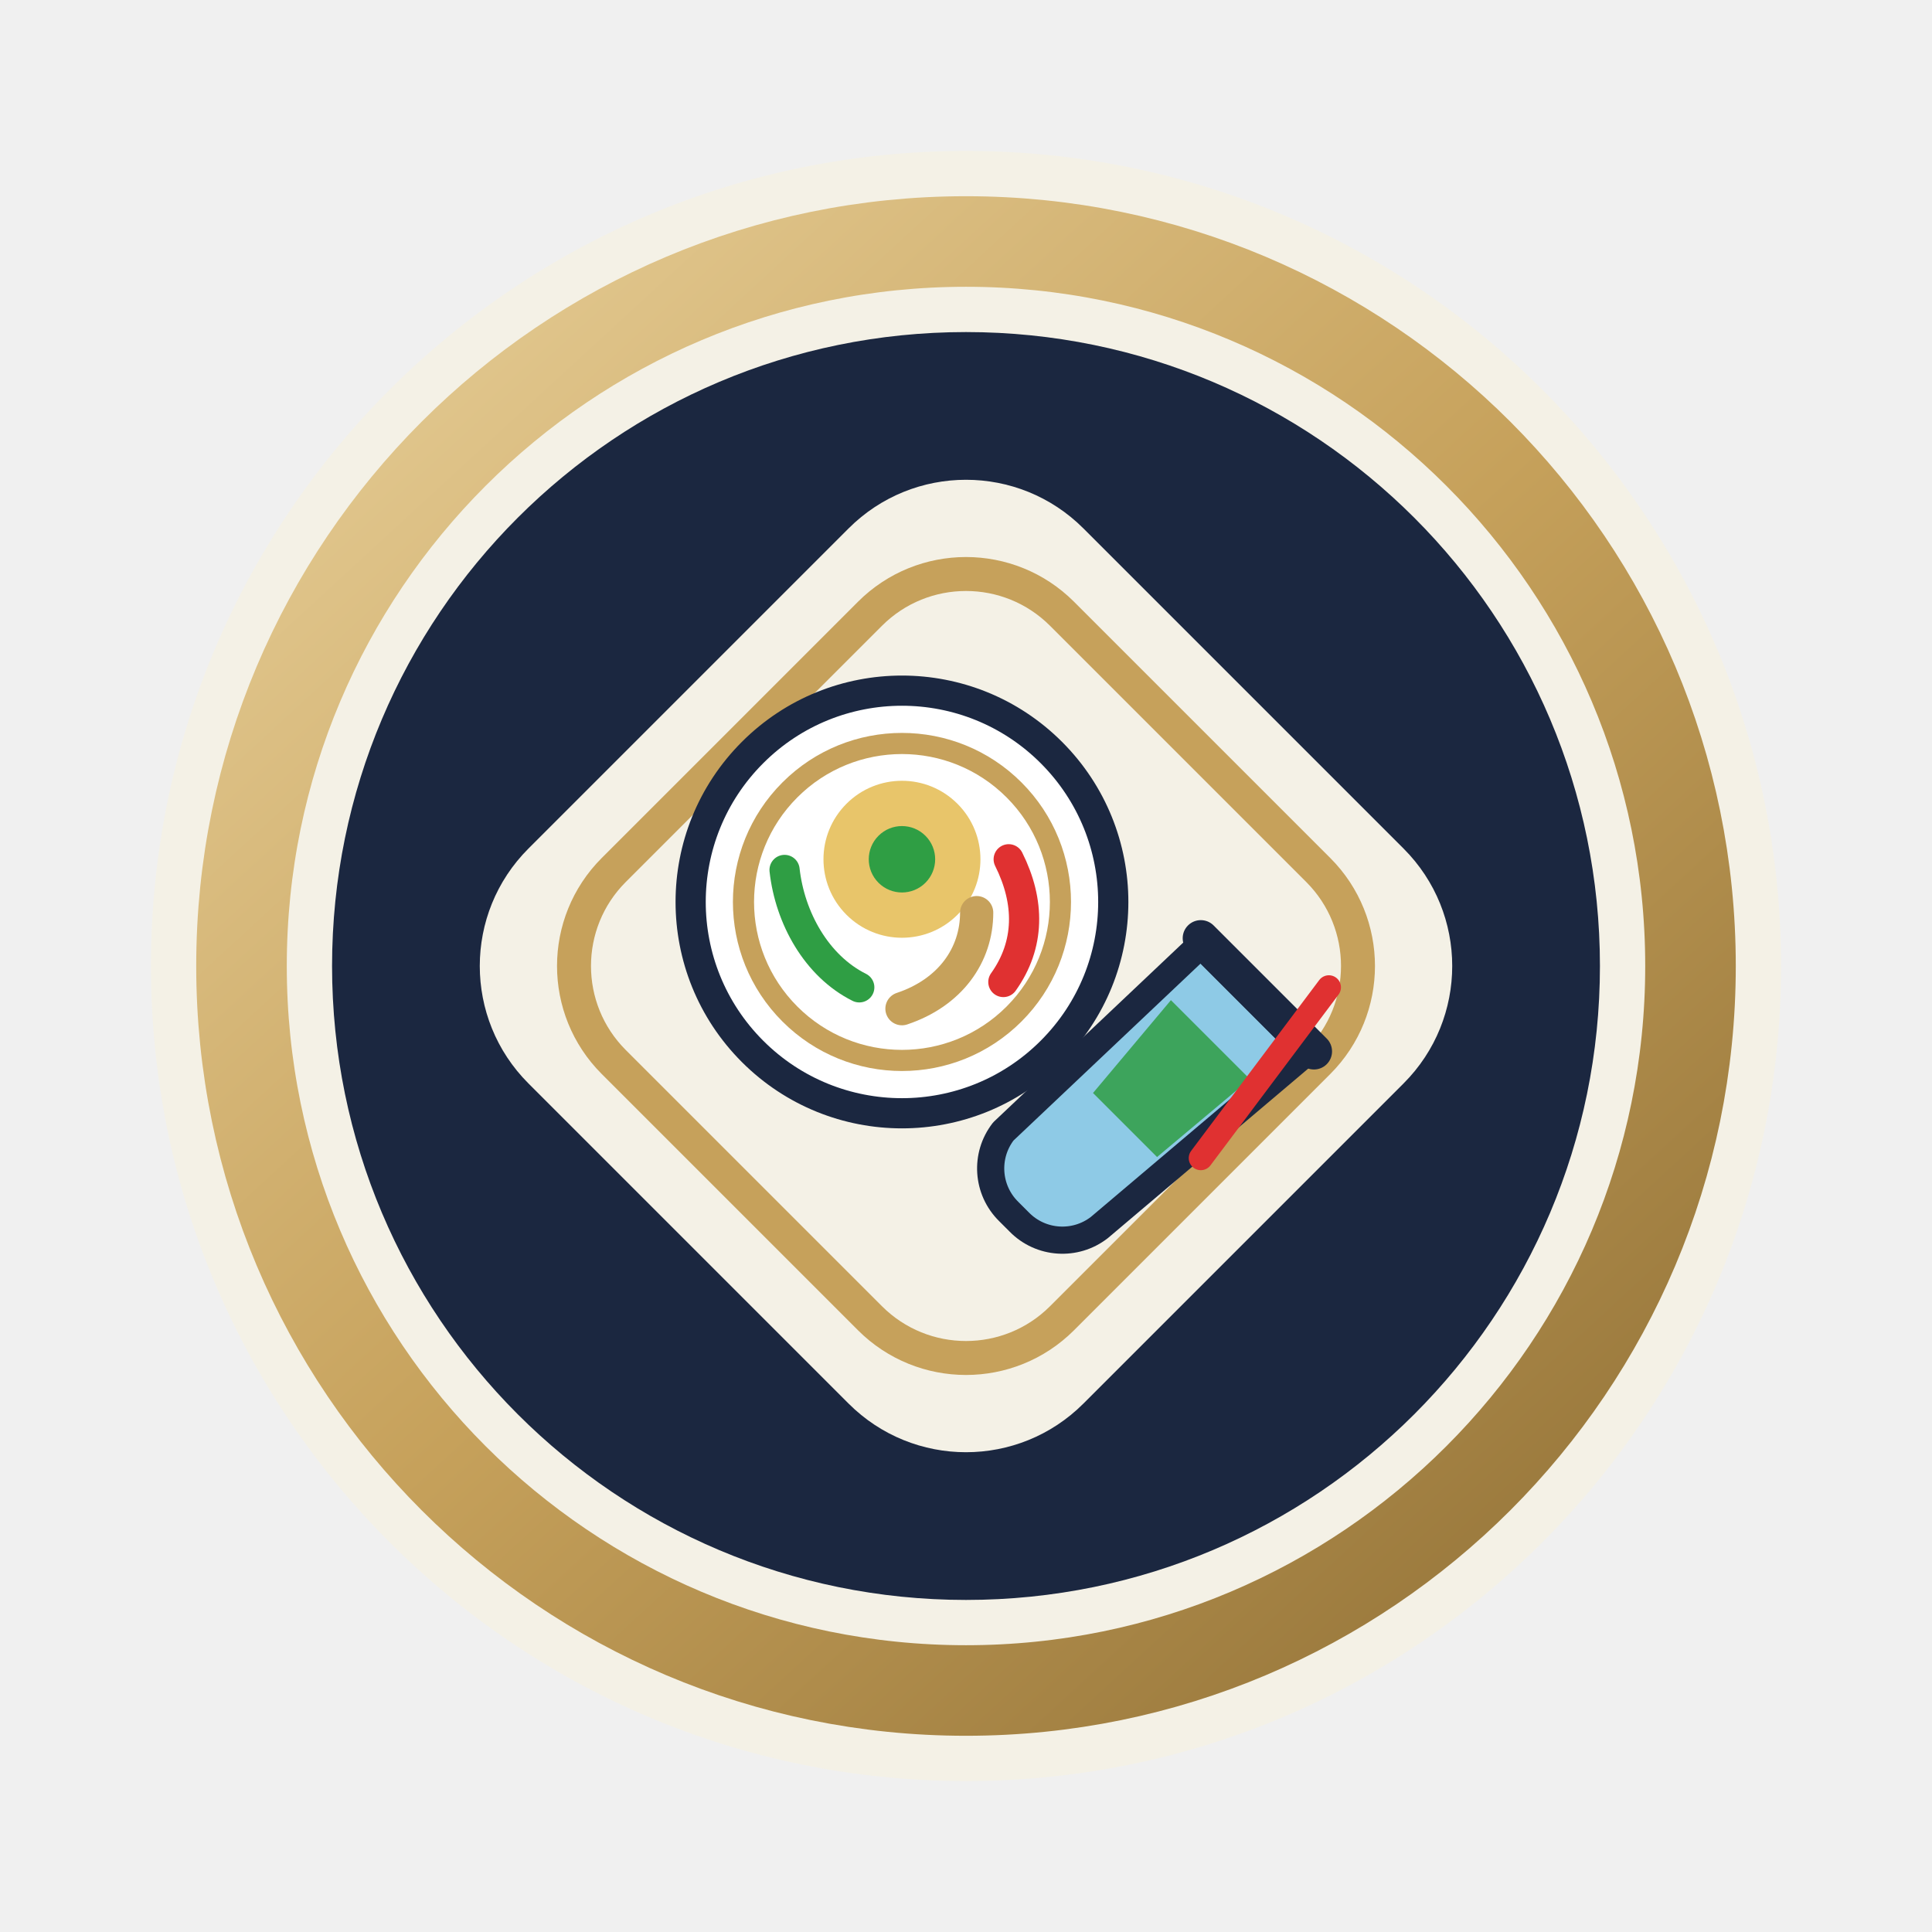
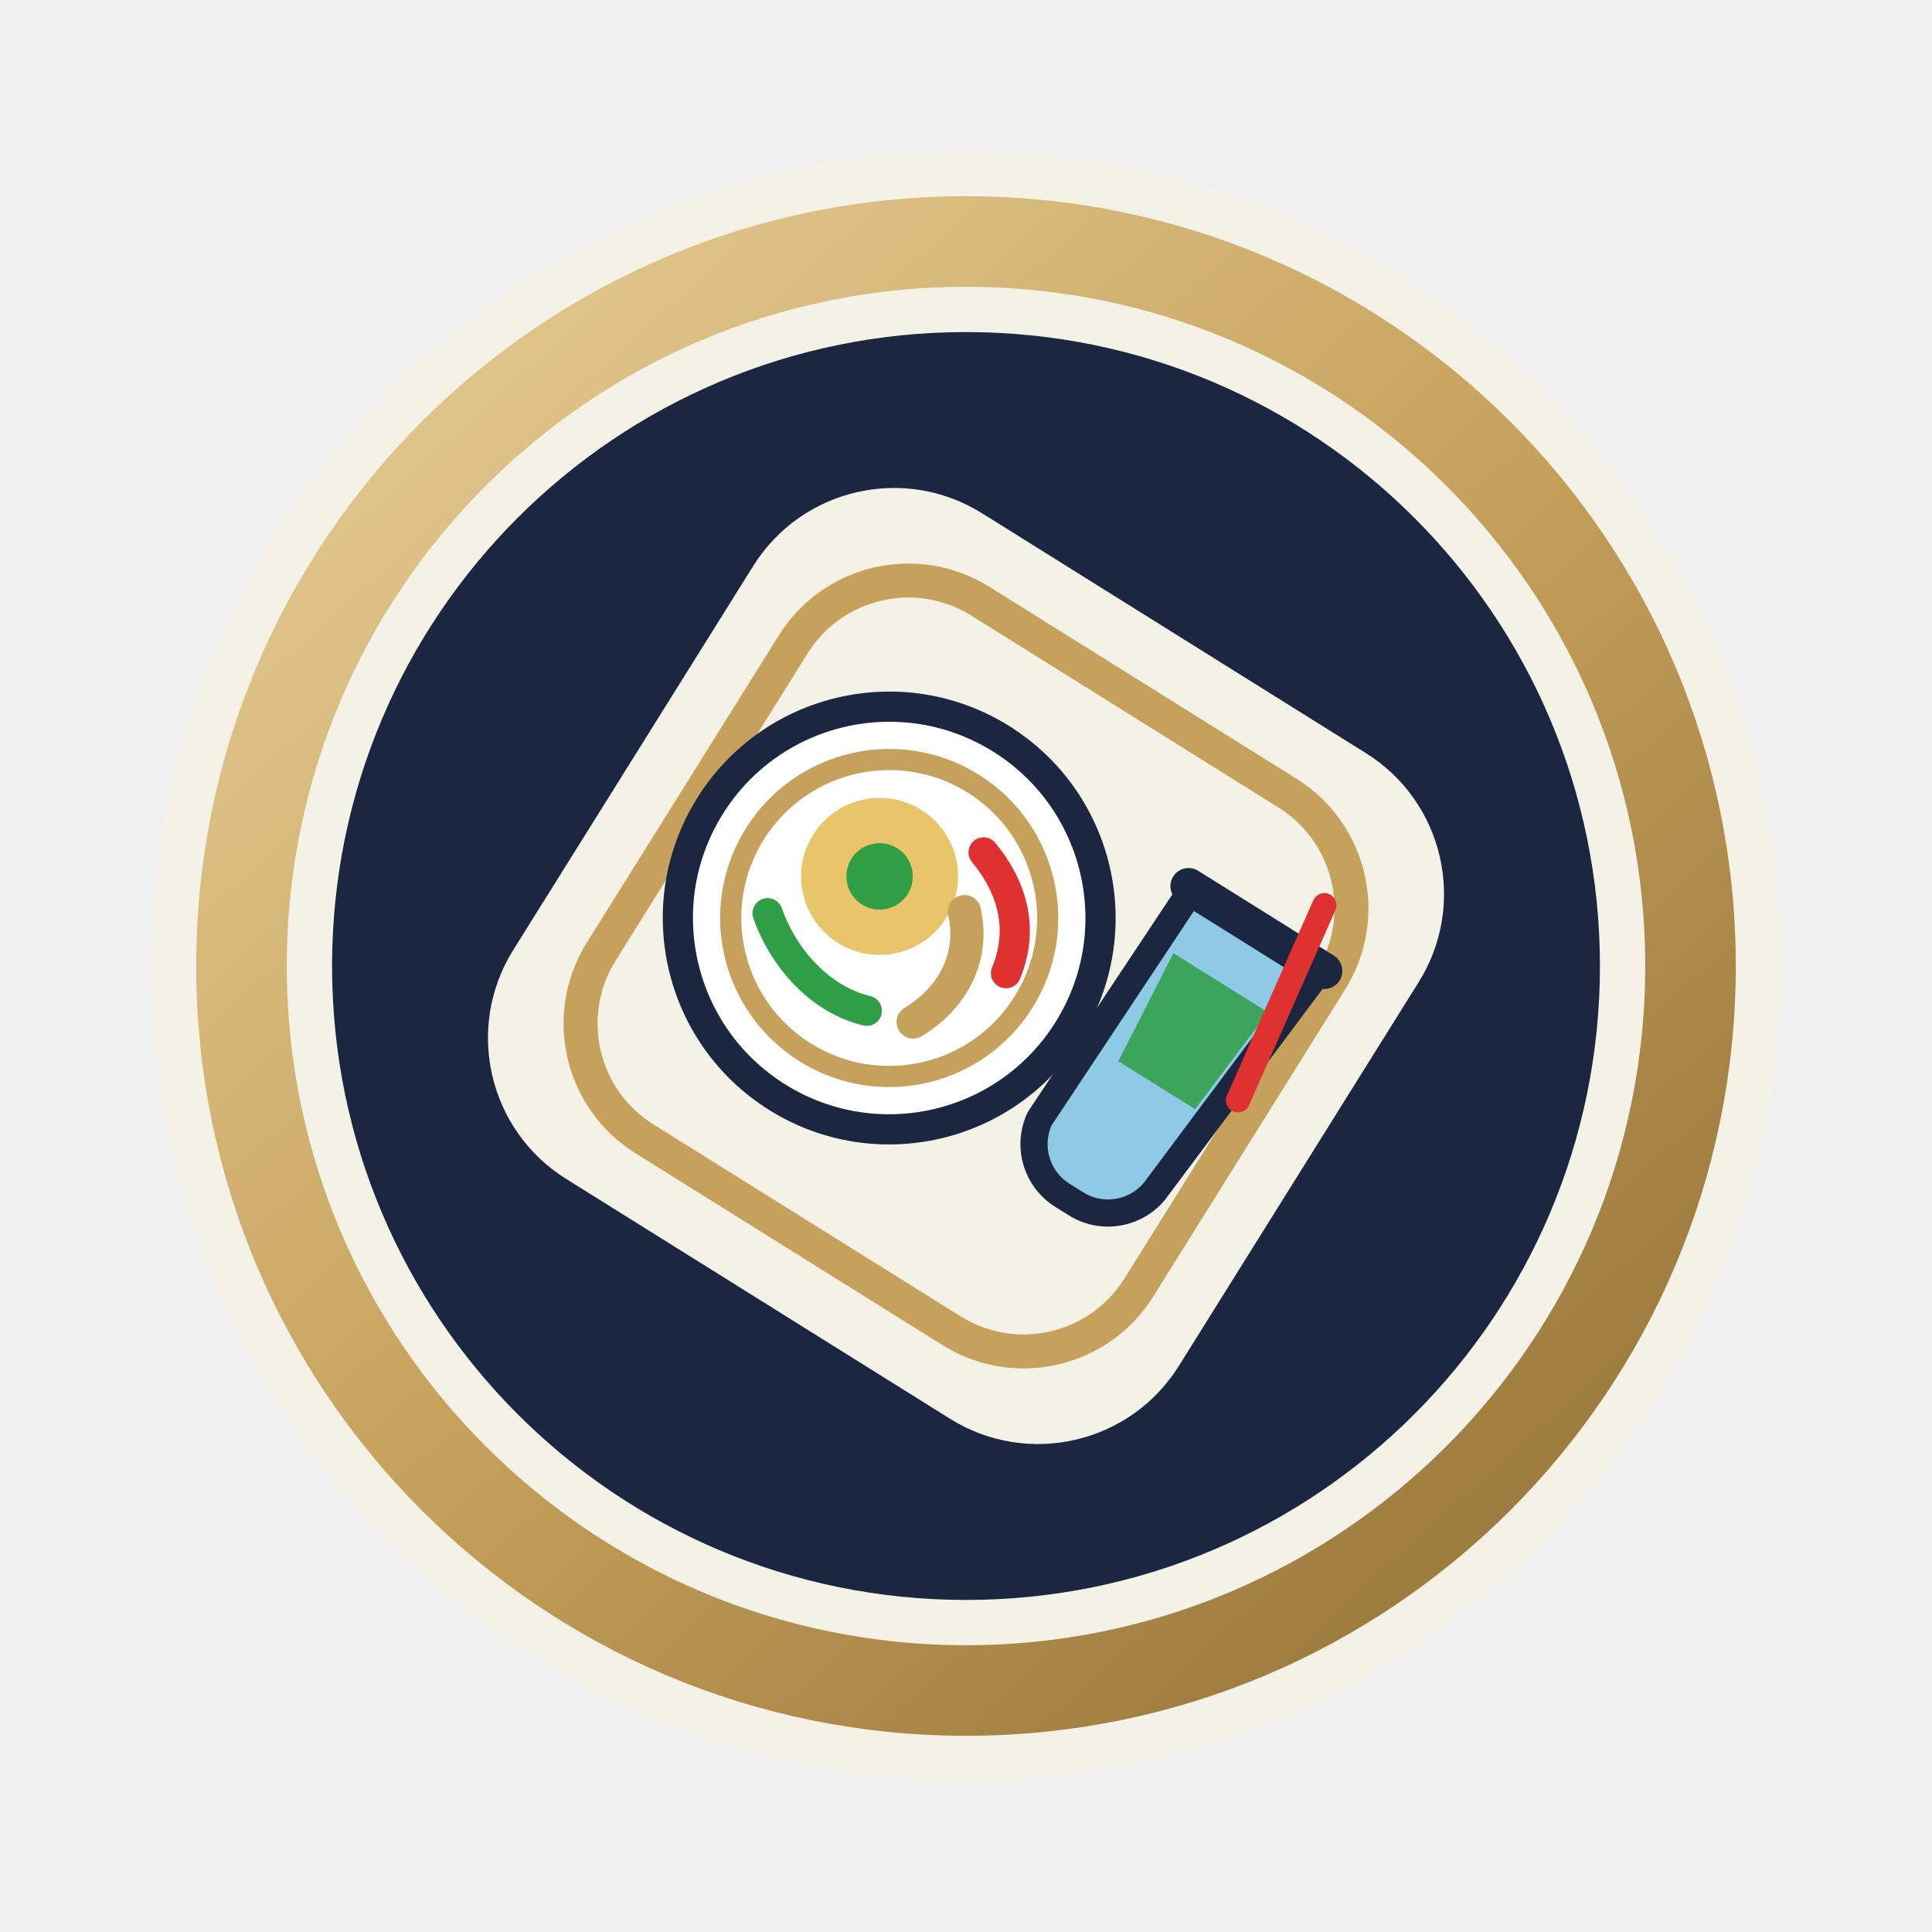
<svg xmlns="http://www.w3.org/2000/svg" viewBox="0 0 128 128" role="img" aria-label="Al-Maidah">
  <defs>
    <linearGradient id="brass" x1="18" y1="14" x2="110" y2="114" gradientUnits="userSpaceOnUse">
      <stop offset="0%" stop-color="#e8d09a" />
      <stop offset="50%" stop-color="#c6a15b" />
      <stop offset="100%" stop-color="#8f6f35" />
    </linearGradient>
  </defs>
  <circle cx="64" cy="64" r="54" fill="#f4f1e6" />
  <circle cx="64" cy="64" r="48" fill="none" stroke="url(#brass)" stroke-width="6" />
  <circle cx="64" cy="64" r="42" fill="#1b2740" />
-   <g transform="rotate(45 64 64)">
+   <g transform="rotate(32 64 64)">
    <rect x="38" y="38" width="52" height="52" rx="11" fill="#f4f1e6" />
    <rect x="43" y="43" width="42" height="42" rx="9" fill="none" stroke="#c6a15b" stroke-width="2.25" />
    <circle cx="58" cy="64" r="14" fill="#ffffff" stroke="#1b2740" stroke-width="2" />
    <circle cx="58" cy="64" r="10.5" fill="none" stroke="#c6a15b" stroke-width="1.4" />
    <circle cx="56" cy="62" r="5.2" fill="#e8c56a" />
    <circle cx="56" cy="62" r="2.2" fill="#2f9e44" />
    <path d="M61 57c3 1 5 3 5.5 6" fill="none" stroke="#e03131" stroke-width="2" stroke-linecap="round" />
    <path d="M51 68c2.5 2 6 3 9 2" fill="none" stroke="#2f9e44" stroke-width="2" stroke-linecap="round" />
    <path d="M63 69c1.5-3 1-6-1-8" fill="none" stroke="#c6a15b" stroke-width="2.2" stroke-linecap="round" />
    <path d="M74 52h10l-1.5 18a4 4 0 0 1-4 3.5h-1a4 4 0 0 1-4-3.5L74 52z" fill="#8ecae6" stroke="#1b2740" stroke-width="1.8" stroke-linejoin="round" />
    <path d="M75.2 56h7.4l-0.7 8H75.9z" fill="#2f9e44" opacity="0.85" />
    <rect x="72.5" y="50.5" width="13" height="2.4" rx="1.2" fill="#1b2740" />
    <path d="M82 48l2 14" fill="none" stroke="#e03131" stroke-width="1.6" stroke-linecap="round" />
  </g>
</svg>
